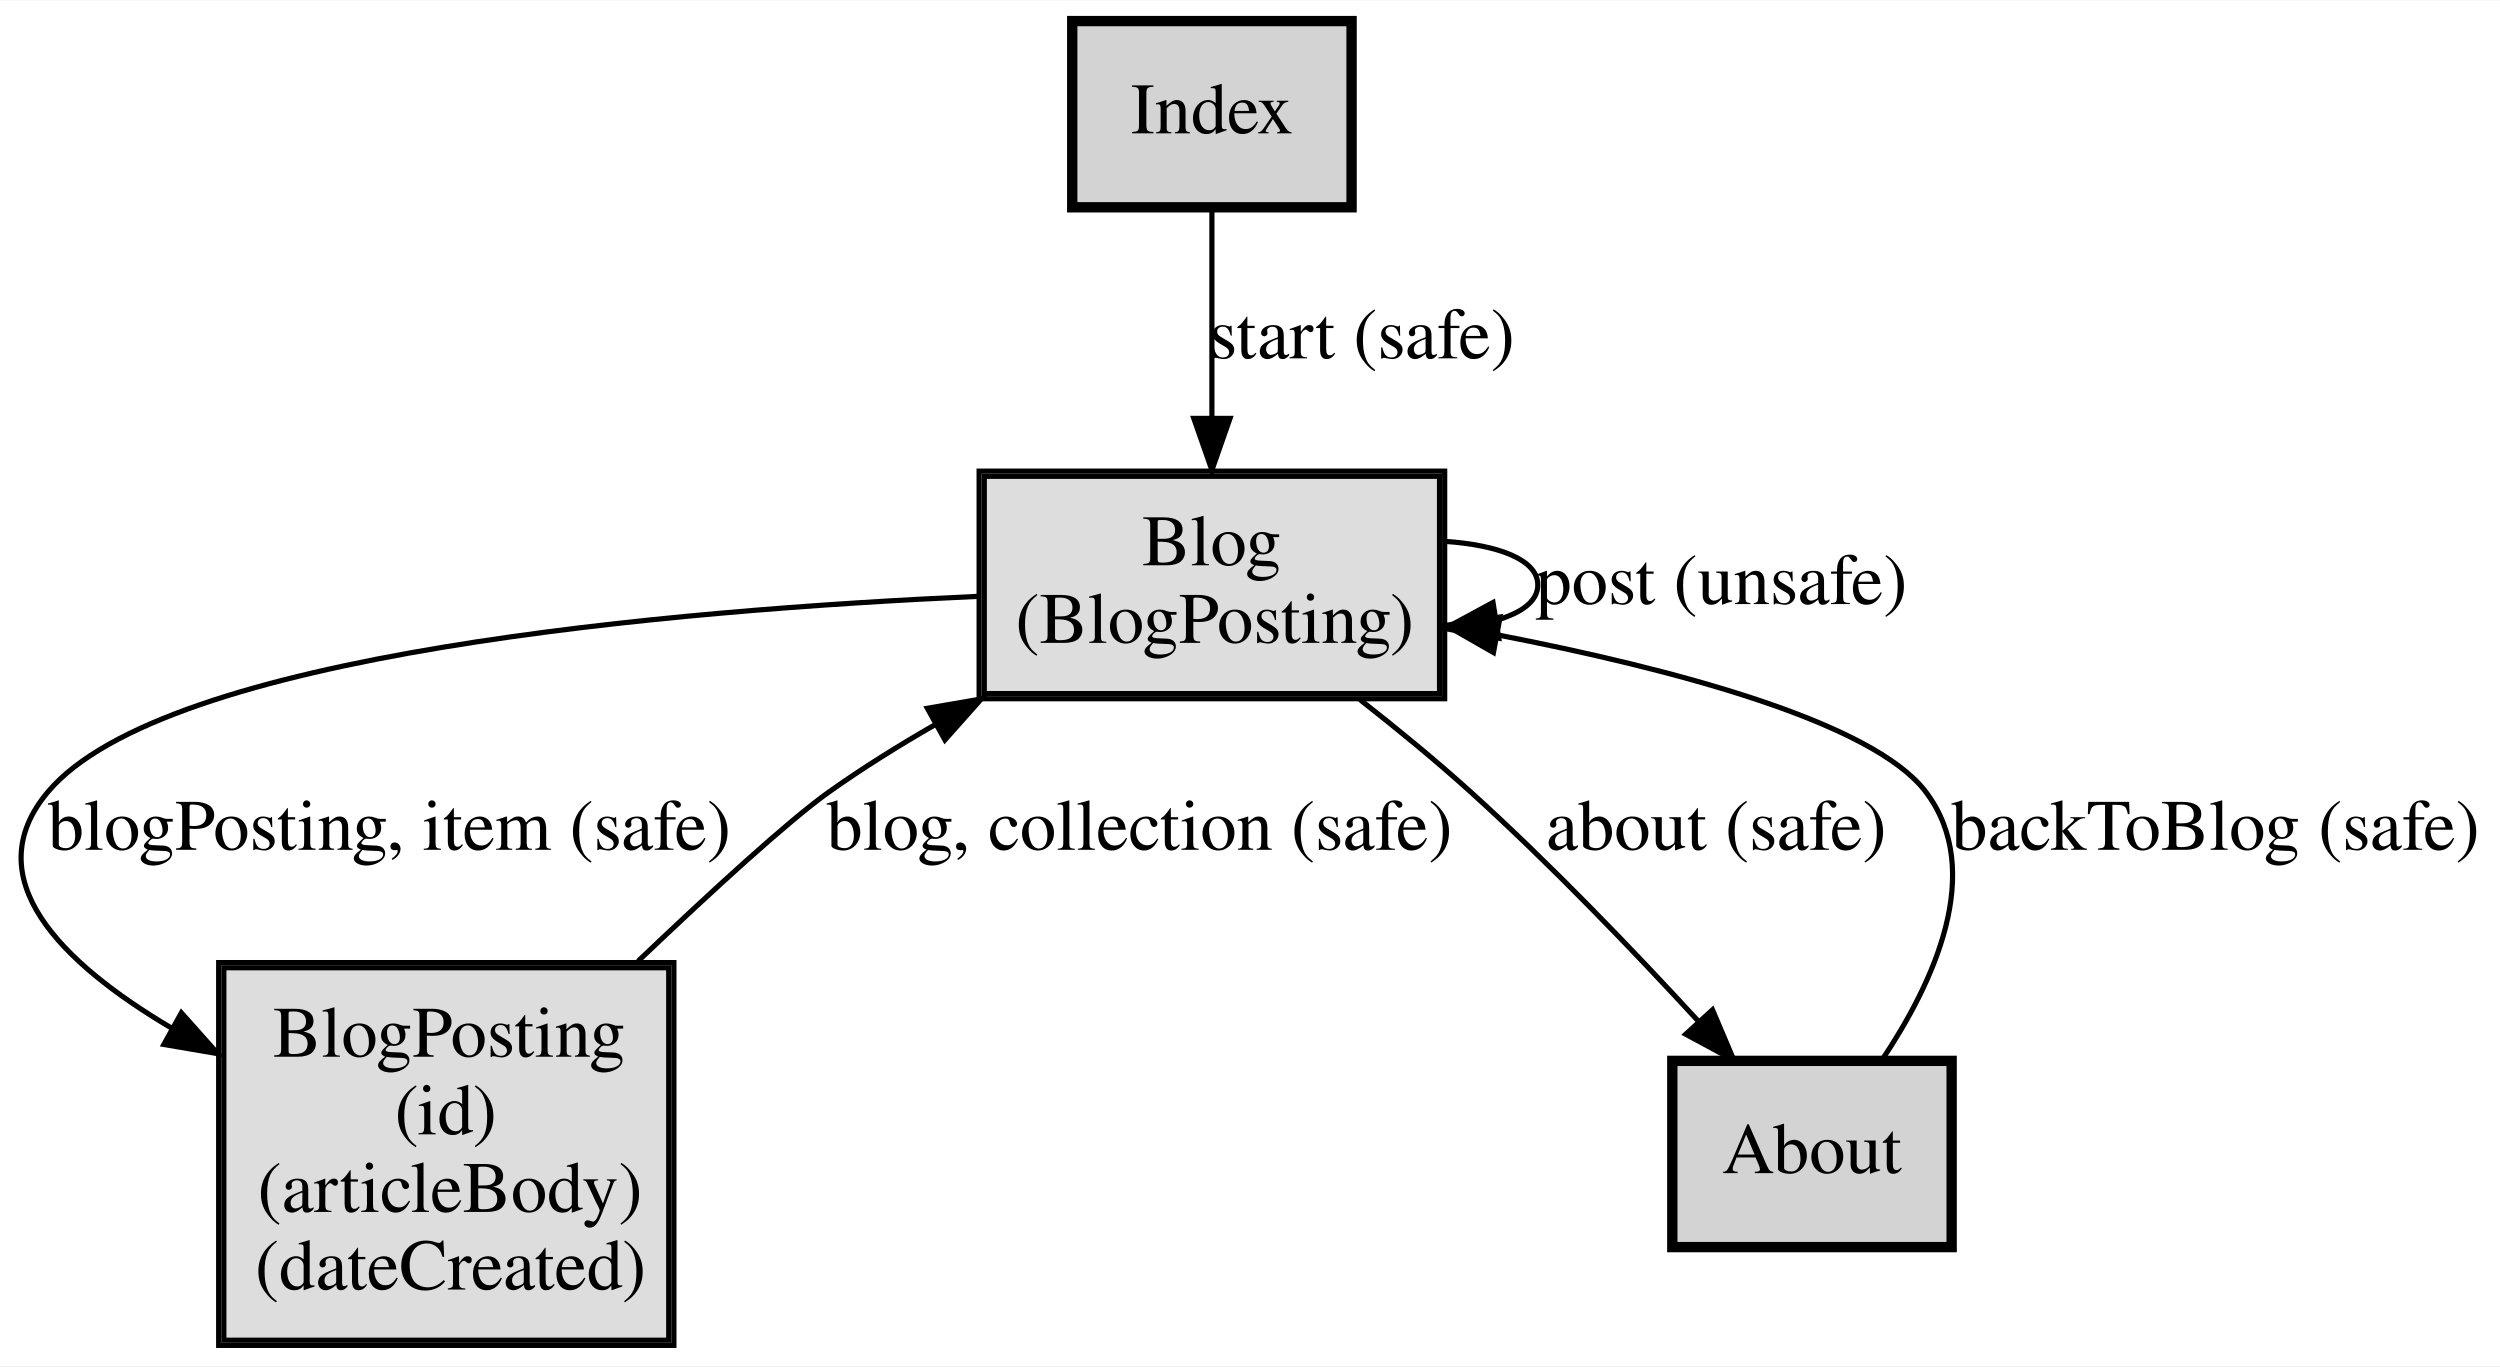
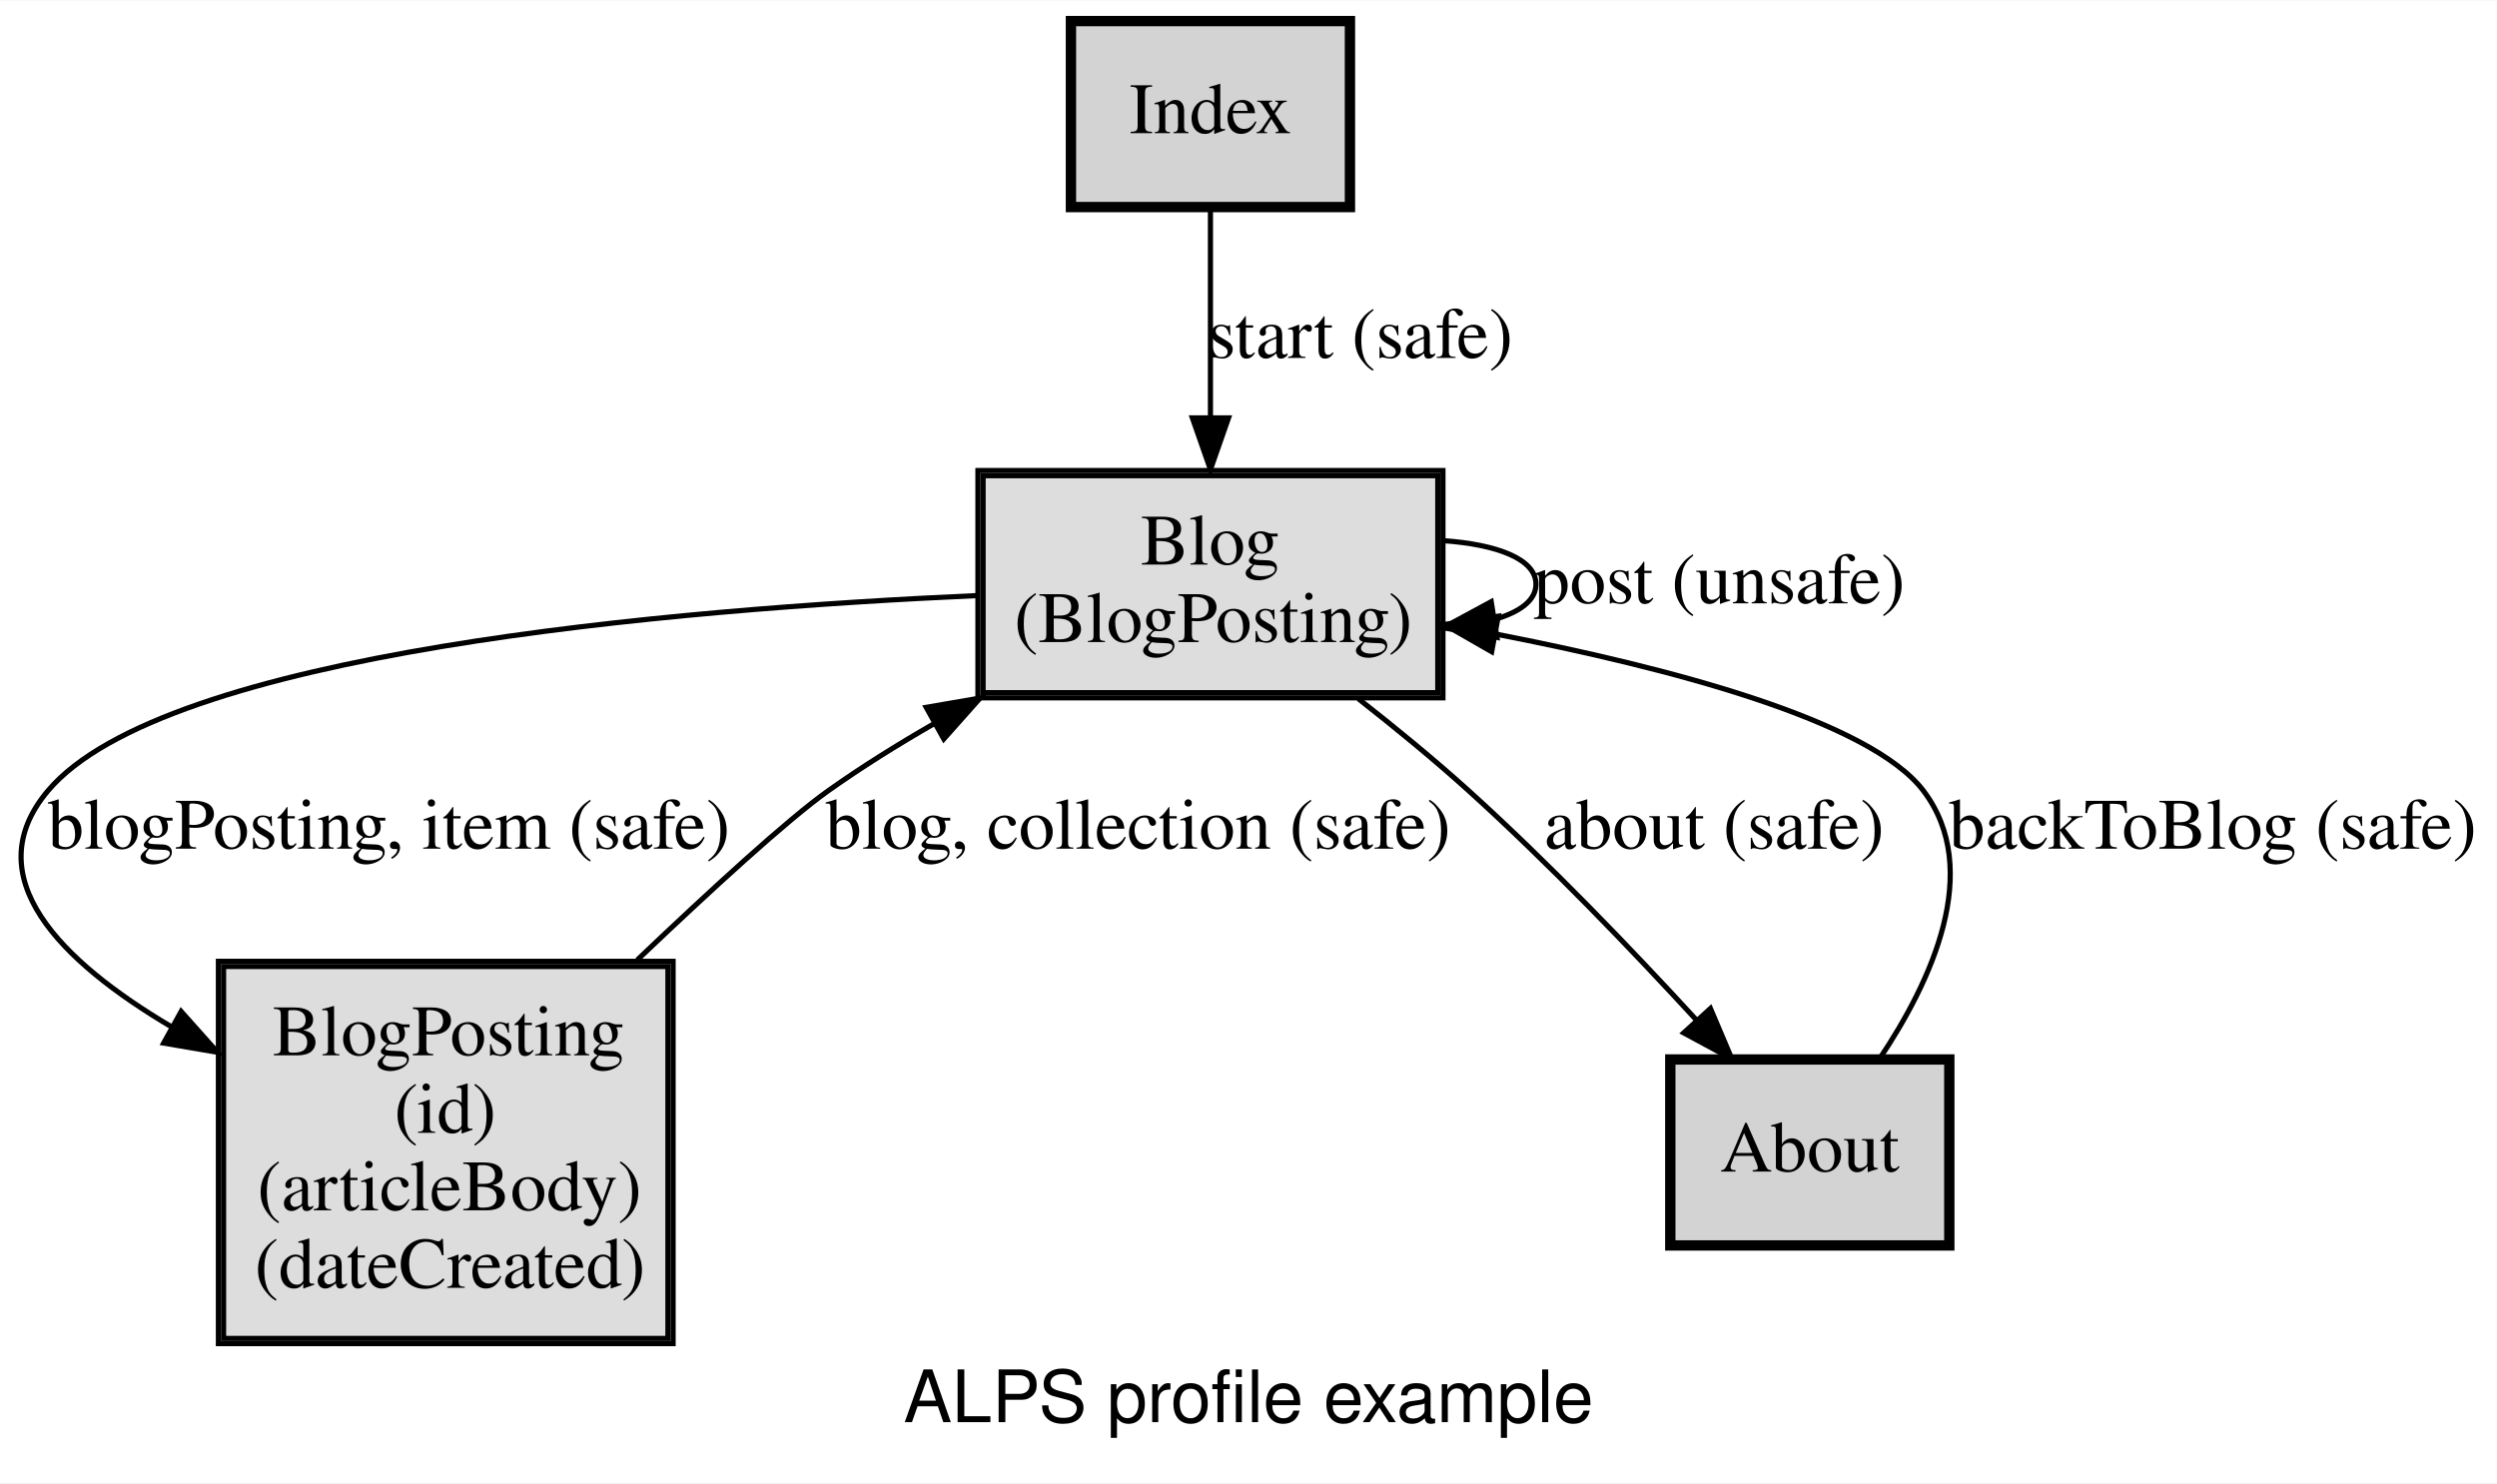
- <svg xmlns="http://www.w3.org/2000/svg" xmlns:xlink="http://www.w3.org/1999/xlink" width="483pt" height="264pt" viewBox="0.00 0.00 483.27 264.00">
-   <g id="graph0" class="graph" transform="scale(1 1) rotate(0) translate(4 260)">
-     <polygon fill="white" stroke="transparent" points="-4,4 -4,-260 479.27,-260 479.27,4 -4,4" />
+ <svg xmlns="http://www.w3.org/2000/svg" xmlns:xlink="http://www.w3.org/1999/xlink" width="483pt" height="287pt" viewBox="0.00 0.00 483.27 287.00">
+   <g id="graph0" class="graph" transform="scale(1 1) rotate(0) translate(4 283)">
+     <g id="a_graph0">
+       <a xlink:href="index.html" xlink:title="ALPS profile example">
+         <polygon fill="white" stroke="transparent" points="-4,4 -4,-283 479.27,-283 479.27,4 -4,4" />
+         <text text-anchor="middle" x="237.64" y="-7.8" font-family="Helvetica,sans-Serif" font-size="14.00">ALPS profile example</text>
+       </a>
+     </g>
    <g id="node1" class="node">
      <g id="a_node1">
        <a xlink:href="docs/semantic.Blog.html" xlink:title="&lt;TABLE&gt;">
-           <polygon fill="none" stroke="black" points="275.27,-169 185.27,-169 185.27,-125 275.27,-125 275.27,-169" />
-           <polygon fill="#dddddd" stroke="transparent" points="186.27,-126 186.27,-168 274.27,-168 274.27,-126 186.27,-126" />
-           <polygon fill="none" stroke="black" points="186.27,-126 186.27,-168 274.27,-168 274.27,-126 186.27,-126" />
-           <text text-anchor="start" x="216.77" y="-150.8" font-family="Times,serif" font-size="14.00">Blog</text>
-           <text text-anchor="start" x="192.27" y="-135.8" font-family="Times,serif" font-size="14.00">(BlogPosting)</text>
+           <polygon fill="none" stroke="black" points="275.27,-192 185.27,-192 185.27,-148 275.27,-148 275.27,-192" />
+           <polygon fill="#dddddd" stroke="transparent" points="186.27,-149 186.27,-191 274.27,-191 274.27,-149 186.27,-149" />
+           <polygon fill="none" stroke="black" points="186.27,-149 186.27,-191 274.27,-191 274.27,-149 186.27,-149" />
+           <text text-anchor="start" x="216.77" y="-173.8" font-family="Times,serif" font-size="14.00">Blog</text>
+           <text text-anchor="start" x="192.27" y="-158.8" font-family="Times,serif" font-size="14.00">(BlogPosting)</text>
        </a>
      </g>
    </g>
    <g id="edge4" class="edge">
      <g id="a_edge4">
        <a xlink:href="docs/unsafe.post.html" xlink:title="post (unsafe)">
-           <path fill="none" stroke="black" d="M275.29,-155.43C285.66,-154.71 293.27,-151.9 293.27,-147 293.27,-143.86 290.15,-141.58 285.18,-140.16" />
-           <polygon fill="black" stroke="black" points="285.72,-136.7 275.29,-138.57 284.61,-143.61 285.72,-136.7" />
+           <path fill="none" stroke="black" d="M275.29,-178.43C285.66,-177.71 293.27,-174.9 293.27,-170 293.27,-166.86 290.15,-164.58 285.18,-163.16" />
+           <polygon fill="black" stroke="black" points="285.72,-159.7 275.29,-161.57 284.61,-166.61 285.72,-159.7" />
        </a>
      </g>
      <g id="a_edge4-label">
        <a xlink:href="docs/unsafe.post.html" xlink:title="post (unsafe)">
-           <text text-anchor="middle" x="328.77" y="-143.3" font-family="Times,serif" font-size="14.00">post (unsafe)</text>
+           <text text-anchor="middle" x="328.77" y="-166.3" font-family="Times,serif" font-size="14.00">post (unsafe)</text>
        </a>
      </g>
    </g>
    <g id="node2" class="node">
      <g id="a_node2">
        <a xlink:href="docs/semantic.BlogPosting.html" xlink:title="&lt;TABLE&gt;">
-           <polygon fill="none" stroke="black" points="126.27,-74 38.27,-74 38.27,0 126.27,0 126.27,-74" />
-           <polygon fill="#dddddd" stroke="transparent" points="39.27,-1 39.27,-73 125.27,-73 125.27,-1 39.27,-1" />
-           <polygon fill="none" stroke="black" points="39.27,-1 39.27,-73 125.27,-73 125.27,-1 39.27,-1" />
-           <text text-anchor="start" x="48.77" y="-55.8" font-family="Times,serif" font-size="14.00">BlogPosting</text>
-           <text text-anchor="start" x="72.27" y="-40.8" font-family="Times,serif" font-size="14.00">(id)</text>
-           <text text-anchor="start" x="45.77" y="-25.8" font-family="Times,serif" font-size="14.00">(articleBody)</text>
-           <text text-anchor="start" x="45.27" y="-10.8" font-family="Times,serif" font-size="14.00">(dateCreated)</text>
+           <polygon fill="none" stroke="black" points="126.27,-97 38.27,-97 38.27,-23 126.27,-23 126.27,-97" />
+           <polygon fill="#dddddd" stroke="transparent" points="39.27,-24 39.27,-96 125.27,-96 125.27,-24 39.27,-24" />
+           <polygon fill="none" stroke="black" points="39.27,-24 39.27,-96 125.27,-96 125.27,-24 39.27,-24" />
+           <text text-anchor="start" x="48.77" y="-78.8" font-family="Times,serif" font-size="14.00">BlogPosting</text>
+           <text text-anchor="start" x="72.27" y="-63.8" font-family="Times,serif" font-size="14.00">(id)</text>
+           <text text-anchor="start" x="45.77" y="-48.8" font-family="Times,serif" font-size="14.00">(articleBody)</text>
+           <text text-anchor="start" x="45.27" y="-33.8" font-family="Times,serif" font-size="14.00">(dateCreated)</text>
        </a>
      </g>
    </g>
    <g id="edge3" class="edge">
      <g id="a_edge3">
        <a xlink:href="docs/safe.blogPosting.html" xlink:title="blogPosting, item (safe)">
-           <path fill="none" stroke="black" d="M185.17,-144.8C126.22,-142.16 27.8,-133.77 5.27,-107 -8.75,-90.34 7.8,-73.98 29.1,-61.37" />
-           <polygon fill="black" stroke="black" points="31.06,-64.29 38.11,-56.39 27.67,-58.17 31.06,-64.29" />
+           <path fill="none" stroke="black" d="M185.17,-167.8C126.22,-165.16 27.8,-156.77 5.27,-130 -8.75,-113.34 7.8,-96.98 29.1,-84.37" />
+           <polygon fill="black" stroke="black" points="31.06,-87.29 38.11,-79.39 27.67,-81.17 31.06,-87.29" />
        </a>
      </g>
      <g id="a_edge3-label">
        <a xlink:href="docs/safe.blogPosting.html" xlink:title="blogPosting, item (safe)">
-           <text text-anchor="middle" x="71.27" y="-95.8" font-family="Times,serif" font-size="14.00">blogPosting, item (safe)</text>
+           <text text-anchor="middle" x="71.27" y="-118.8" font-family="Times,serif" font-size="14.00">blogPosting, item (safe)</text>
        </a>
      </g>
    </g>
    <g id="node4" class="node">
      <g id="a_node4">
        <a xlink:href="docs/semantic.About.html" xlink:title="About">
-           <polygon fill="lightgrey" stroke="black" stroke-width="2" points="373.27,-55 319.27,-55 319.27,-19 373.27,-19 373.27,-55" />
-           <text text-anchor="middle" x="346.27" y="-33.3" font-family="Times,serif" font-size="14.00">About</text>
+           <polygon fill="lightgrey" stroke="black" stroke-width="2" points="373.27,-78 319.27,-78 319.27,-42 373.27,-42 373.27,-78" />
+           <text text-anchor="middle" x="346.27" y="-56.3" font-family="Times,serif" font-size="14.00">About</text>
        </a>
      </g>
    </g>
    <g id="edge5" class="edge">
      <g id="a_edge5">
        <a xlink:href="docs/safe.about.html" xlink:title="about (safe)">
-           <path fill="none" stroke="black" d="M258.89,-124.83C266.04,-119.23 273.58,-113.05 280.27,-107 295.69,-93.06 311.84,-76.22 324.3,-62.67" />
-           <polygon fill="black" stroke="black" points="327.04,-64.87 331.18,-55.12 321.86,-60.15 327.04,-64.87" />
+           <path fill="none" stroke="black" d="M258.89,-147.83C266.04,-142.23 273.58,-136.05 280.27,-130 295.69,-116.06 311.84,-99.22 324.3,-85.67" />
+           <polygon fill="black" stroke="black" points="327.04,-87.87 331.18,-78.12 321.86,-83.15 327.04,-87.87" />
        </a>
      </g>
      <g id="a_edge5-label">
        <a xlink:href="docs/safe.about.html" xlink:title="about (safe)">
-           <text text-anchor="middle" x="327.77" y="-95.8" font-family="Times,serif" font-size="14.00">about (safe)</text>
+           <text text-anchor="middle" x="327.77" y="-118.8" font-family="Times,serif" font-size="14.00">about (safe)</text>
        </a>
      </g>
    </g>
    <g id="edge6" class="edge">
      <g id="a_edge6">
        <a xlink:href="docs/safe.blog.html" xlink:title="blog, collection (safe)">
-           <path fill="none" stroke="black" d="M119.34,-74.27C133.63,-87.88 148.4,-101.4 156.27,-107 162.68,-111.55 169.69,-115.93 176.76,-119.99" />
-           <polygon fill="black" stroke="black" points="175.26,-123.16 185.7,-124.96 178.66,-117.04 175.26,-123.16" />
+           <path fill="none" stroke="black" d="M119.34,-97.27C133.63,-110.88 148.4,-124.4 156.27,-130 162.68,-134.55 169.69,-138.93 176.76,-142.99" />
+           <polygon fill="black" stroke="black" points="175.26,-146.16 185.7,-147.96 178.66,-140.04 175.26,-146.16" />
        </a>
      </g>
      <g id="a_edge6-label">
        <a xlink:href="docs/safe.blog.html" xlink:title="blog, collection (safe)">
-           <text text-anchor="middle" x="216.27" y="-95.8" font-family="Times,serif" font-size="14.00">blog, collection (safe)</text>
+           <text text-anchor="middle" x="216.27" y="-118.8" font-family="Times,serif" font-size="14.00">blog, collection (safe)</text>
        </a>
      </g>
    </g>
    <g id="node3" class="node">
      <g id="a_node3">
        <a xlink:href="docs/semantic.Index.html" xlink:title="Index">
-           <polygon fill="lightgrey" stroke="black" stroke-width="2" points="257.27,-256 203.27,-256 203.27,-220 257.27,-220 257.27,-256" />
-           <text text-anchor="middle" x="230.27" y="-234.3" font-family="Times,serif" font-size="14.00">Index</text>
+           <polygon fill="lightgrey" stroke="black" stroke-width="2" points="257.27,-279 203.27,-279 203.27,-243 257.27,-243 257.27,-279" />
+           <text text-anchor="middle" x="230.27" y="-257.3" font-family="Times,serif" font-size="14.00">Index</text>
        </a>
      </g>
    </g>
    <g id="edge1" class="edge">
      <g id="a_edge1">
        <a xlink:href="docs/safe.start.html" xlink:title="start (safe)">
-           <path fill="none" stroke="black" d="M230.27,-219.84C230.27,-208.44 230.27,-193.13 230.27,-179.58" />
-           <polygon fill="black" stroke="black" points="233.77,-179.19 230.27,-169.19 226.77,-179.19 233.77,-179.19" />
+           <path fill="none" stroke="black" d="M230.27,-242.84C230.27,-231.44 230.27,-216.13 230.27,-202.58" />
+           <polygon fill="black" stroke="black" points="233.77,-202.19 230.27,-192.19 226.77,-202.19 233.77,-202.19" />
        </a>
      </g>
      <g id="a_edge1-label">
        <a xlink:href="docs/safe.start.html" xlink:title="start (safe)">
-           <text text-anchor="middle" x="259.27" y="-190.8" font-family="Times,serif" font-size="14.00">start (safe)</text>
+           <text text-anchor="middle" x="259.27" y="-213.8" font-family="Times,serif" font-size="14.00">start (safe)</text>
        </a>
      </g>
    </g>
    <g id="edge2" class="edge">
      <g id="a_edge2">
        <a xlink:href="docs/safe.backToBlog.html" xlink:title="backToBlog (safe)">
-           <path fill="none" stroke="black" d="M359.73,-55.07C369.75,-70.01 379.88,-91.66 368.27,-107 357.99,-120.6 319.2,-130.81 285.35,-137.37" />
-           <polygon fill="black" stroke="black" points="284.7,-133.93 275.51,-139.2 285.98,-140.81 284.7,-133.93" />
+           <path fill="none" stroke="black" d="M359.73,-78.07C369.75,-93.01 379.88,-114.66 368.27,-130 357.99,-143.6 319.2,-153.81 285.35,-160.37" />
+           <polygon fill="black" stroke="black" points="284.7,-156.93 275.51,-162.2 285.98,-163.81 284.7,-156.93" />
        </a>
      </g>
      <g id="a_edge2-label">
        <a xlink:href="docs/safe.backToBlog.html" xlink:title="backToBlog (safe)">
-           <text text-anchor="middle" x="424.27" y="-95.8" font-family="Times,serif" font-size="14.00">backToBlog (safe)</text>
+           <text text-anchor="middle" x="424.27" y="-118.8" font-family="Times,serif" font-size="14.00">backToBlog (safe)</text>
        </a>
      </g>
    </g>
  </g>
</svg>
